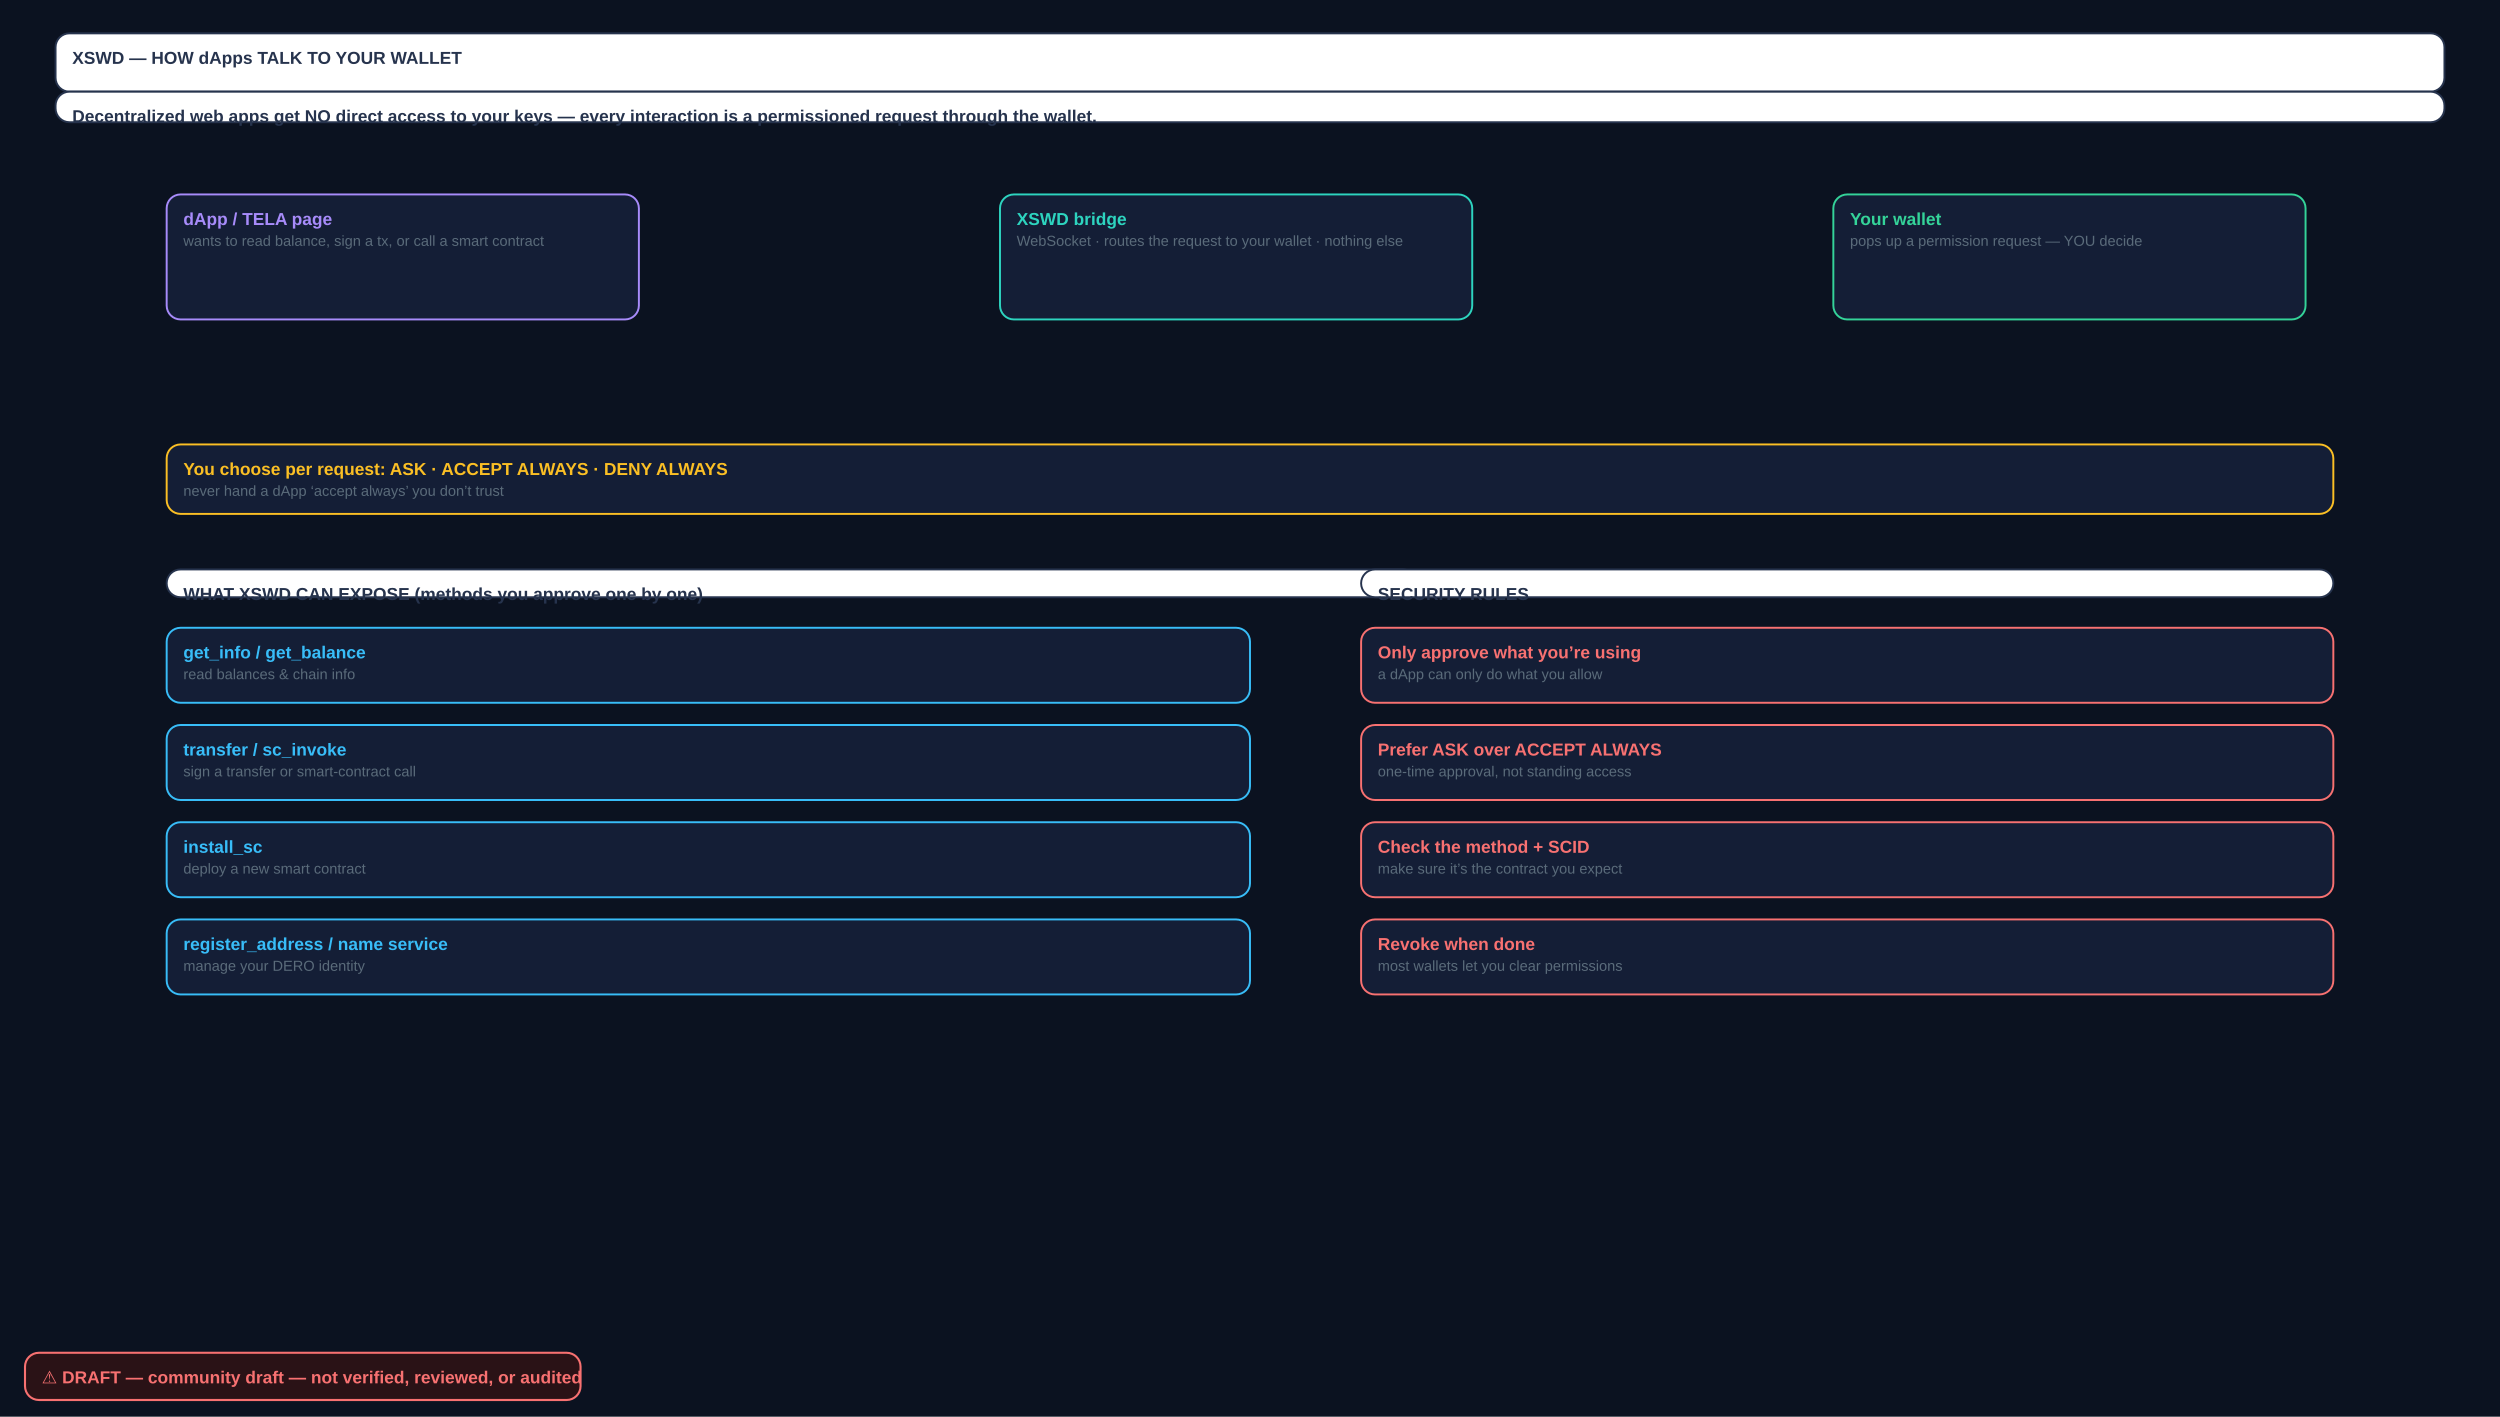
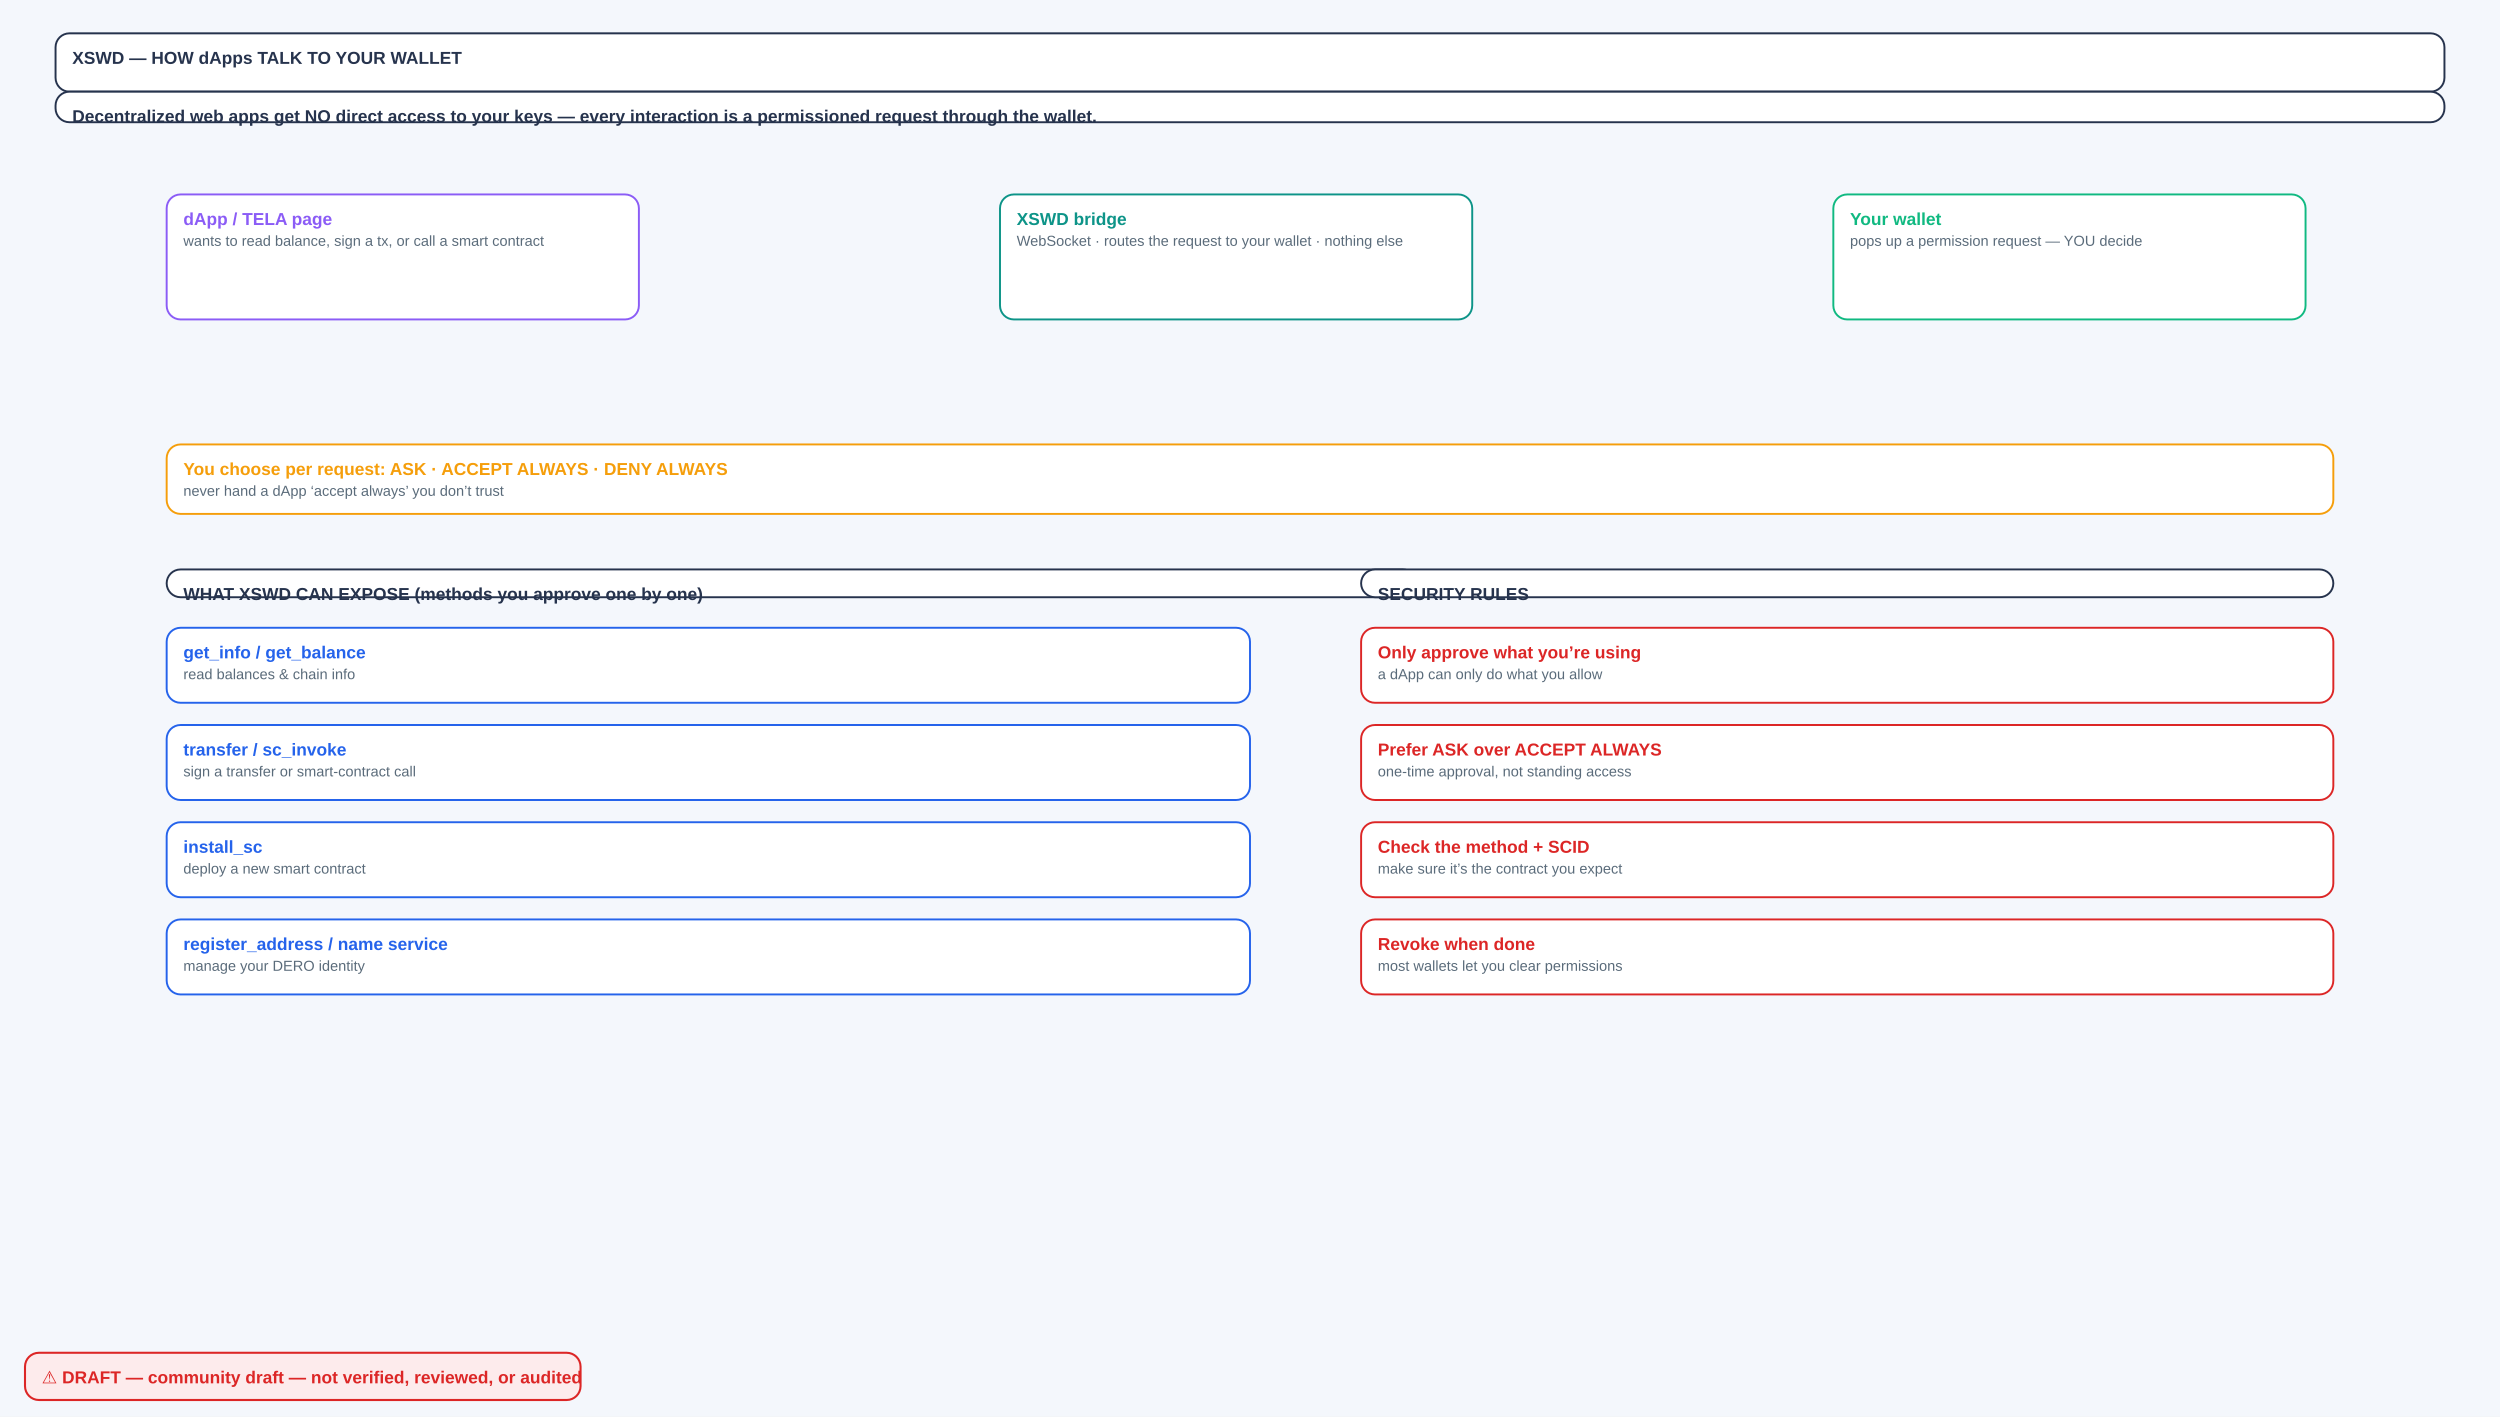
<svg xmlns="http://www.w3.org/2000/svg" width="1800" height="1020" viewBox="0 0 1800 1020" font-family="Segoe UI, Arial, sans-serif">
-   <rect x="0" y="0" width="1800" height="1020" fill="#0B1220" />
+   <rect x="0" y="0" width="1800" height="1020" fill="#F4F7FC" />
  <defs>
    <marker id="arr" viewBox="0 0 10 10" refX="8" refY="5" markerWidth="7" markerHeight="7" orient="auto-start-reverse">
      <path d="M0,0 L10,5 L0,10 z" fill="#38BDF8" />
    </marker>
  </defs>
-   <rect x="18.0" y="974.0" width="400.0" height="34.0" rx="10" fill="#2A1216" stroke="#F87171" stroke-width="1.5" />
-   <text x="30.0" y="996.0" font-size="12.5" font-weight="700" fill="#F87171">⚠️ DRAFT — community draft — not verified, reviewed, or audited</text>
+   <rect x="18.0" y="974.0" width="400.0" height="34.0" rx="10" fill="#FDEBEC" stroke="#DC2626" stroke-width="1.5" />
+   <text x="30.0" y="996.0" font-size="12.5" font-weight="700" fill="#DC2626">⚠️ DRAFT — community draft — not verified, reviewed, or audited</text>
  <rect x="40.0" y="24.0" width="1720.0" height="42.0" rx="10" fill="#FFFFFF" stroke="#26334D" stroke-width="1.4" />
  <text x="52.0" y="46.0" font-size="12.5" font-weight="700" fill="#26334D">XSWD — HOW dApps TALK TO YOUR WALLET</text>
  <rect x="40.0" y="66.0" width="1720.0" height="22.0" rx="10" fill="#FFFFFF" stroke="#26334D" stroke-width="1.4" />
  <text x="52.0" y="88.0" font-size="12.5" font-weight="700" fill="#26334D">Decentralized web apps get NO direct access to your keys — every interaction is a permissioned request through the wallet.</text>
-   <rect x="120.0" y="140.0" width="340.0" height="90.0" rx="10" fill="#141E36" stroke="#A78BFA" stroke-width="1.4" />
-   <text x="132.0" y="162.0" font-size="12.5" font-weight="700" fill="#A78BFA">dApp / TELA page</text>
+   <rect x="120.0" y="140.0" width="340.0" height="90.0" rx="10" fill="#FFFFFF" stroke="#8B5CF6" stroke-width="1.4" />
+   <text x="132.0" y="162.0" font-size="12.5" font-weight="700" fill="#8B5CF6">dApp / TELA page</text>
  <text x="132.0" y="177.0" font-size="10.5" font-weight="400" fill="#5A6B7A">wants to read balance, sign a tx, or call a smart contract</text>
-   <rect x="720.0" y="140.0" width="340.0" height="90.0" rx="10" fill="#141E36" stroke="#2DD4BF" stroke-width="1.4" />
-   <text x="732.0" y="162.0" font-size="12.5" font-weight="700" fill="#2DD4BF">XSWD bridge</text>
+   <rect x="720.0" y="140.0" width="340.0" height="90.0" rx="10" fill="#FFFFFF" stroke="#0D9488" stroke-width="1.4" />
+   <text x="732.0" y="162.0" font-size="12.5" font-weight="700" fill="#0D9488">XSWD bridge</text>
  <text x="732.0" y="177.0" font-size="10.5" font-weight="400" fill="#5A6B7A">WebSocket · routes the request to your wallet · nothing else</text>
-   <rect x="1320.0" y="140.0" width="340.0" height="90.0" rx="10" fill="#141E36" stroke="#34D399" stroke-width="1.4" />
-   <text x="1332.0" y="162.0" font-size="12.5" font-weight="700" fill="#34D399">Your wallet</text>
+   <rect x="1320.0" y="140.0" width="340.0" height="90.0" rx="10" fill="#FFFFFF" stroke="#10B981" stroke-width="1.4" />
+   <text x="1332.0" y="162.0" font-size="12.5" font-weight="700" fill="#10B981">Your wallet</text>
  <text x="1332.0" y="177.0" font-size="10.5" font-weight="400" fill="#5A6B7A">pops up a permission request — YOU decide</text>
-   <rect x="120.0" y="320.0" width="1560.0" height="50.0" rx="10" fill="#141E36" stroke="#FBBF24" stroke-width="1.4" />
-   <text x="132.0" y="342.0" font-size="12.5" font-weight="700" fill="#FBBF24">You choose per request:  ASK  ·  ACCEPT ALWAYS  ·  DENY ALWAYS</text>
+   <rect x="120.0" y="320.0" width="1560.0" height="50.0" rx="10" fill="#FFFFFF" stroke="#F59E0B" stroke-width="1.4" />
+   <text x="132.0" y="342.0" font-size="12.5" font-weight="700" fill="#F59E0B">You choose per request:  ASK  ·  ACCEPT ALWAYS  ·  DENY ALWAYS</text>
  <text x="132.0" y="357.0" font-size="10.5" font-weight="400" fill="#5A6B7A">never hand a dApp ‘accept always’ you don’t trust</text>
  <rect x="120.0" y="410.0" width="900.0" height="20.0" rx="10" fill="#FFFFFF" stroke="#26334D" stroke-width="1.4" />
  <text x="132.0" y="432.0" font-size="12.5" font-weight="700" fill="#26334D">WHAT XSWD CAN EXPOSE (methods you approve one by one)</text>
-   <rect x="120.0" y="452.0" width="780.0" height="54.0" rx="10" fill="#141E36" stroke="#38BDF8" stroke-width="1.4" />
-   <text x="132.0" y="474.0" font-size="12.5" font-weight="700" fill="#38BDF8">get_info / get_balance</text>
+   <rect x="120.0" y="452.0" width="780.0" height="54.0" rx="10" fill="#FFFFFF" stroke="#2563EB" stroke-width="1.4" />
+   <text x="132.0" y="474.0" font-size="12.5" font-weight="700" fill="#2563EB">get_info / get_balance</text>
  <text x="132.0" y="489.0" font-size="10.5" font-weight="400" fill="#5A6B7A">read balances &amp; chain info</text>
-   <rect x="120.0" y="522.0" width="780.0" height="54.0" rx="10" fill="#141E36" stroke="#38BDF8" stroke-width="1.4" />
-   <text x="132.0" y="544.0" font-size="12.5" font-weight="700" fill="#38BDF8">transfer / sc_invoke</text>
+   <rect x="120.0" y="522.0" width="780.0" height="54.0" rx="10" fill="#FFFFFF" stroke="#2563EB" stroke-width="1.4" />
+   <text x="132.0" y="544.0" font-size="12.5" font-weight="700" fill="#2563EB">transfer / sc_invoke</text>
  <text x="132.0" y="559.0" font-size="10.5" font-weight="400" fill="#5A6B7A">sign a transfer or smart-contract call</text>
-   <rect x="120.0" y="592.0" width="780.0" height="54.0" rx="10" fill="#141E36" stroke="#38BDF8" stroke-width="1.4" />
-   <text x="132.0" y="614.0" font-size="12.5" font-weight="700" fill="#38BDF8">install_sc</text>
+   <rect x="120.0" y="592.0" width="780.0" height="54.0" rx="10" fill="#FFFFFF" stroke="#2563EB" stroke-width="1.4" />
+   <text x="132.0" y="614.0" font-size="12.5" font-weight="700" fill="#2563EB">install_sc</text>
  <text x="132.0" y="629.0" font-size="10.5" font-weight="400" fill="#5A6B7A">deploy a new smart contract</text>
-   <rect x="120.0" y="662.0" width="780.0" height="54.0" rx="10" fill="#141E36" stroke="#38BDF8" stroke-width="1.4" />
-   <text x="132.0" y="684.0" font-size="12.5" font-weight="700" fill="#38BDF8">register_address / name service</text>
+   <rect x="120.0" y="662.0" width="780.0" height="54.0" rx="10" fill="#FFFFFF" stroke="#2563EB" stroke-width="1.4" />
+   <text x="132.0" y="684.0" font-size="12.5" font-weight="700" fill="#2563EB">register_address / name service</text>
  <text x="132.0" y="699.0" font-size="10.5" font-weight="400" fill="#5A6B7A">manage your DERO identity</text>
  <rect x="980.0" y="410.0" width="700.0" height="20.0" rx="10" fill="#FFFFFF" stroke="#26334D" stroke-width="1.4" />
  <text x="992.0" y="432.0" font-size="12.5" font-weight="700" fill="#26334D">SECURITY RULES</text>
-   <rect x="980.0" y="452.0" width="700.0" height="54.0" rx="10" fill="#141E36" stroke="#F87171" stroke-width="1.4" />
-   <text x="992.0" y="474.0" font-size="12.5" font-weight="700" fill="#F87171">Only approve what you’re using</text>
+   <rect x="980.0" y="452.0" width="700.0" height="54.0" rx="10" fill="#FFFFFF" stroke="#DC2626" stroke-width="1.4" />
+   <text x="992.0" y="474.0" font-size="12.5" font-weight="700" fill="#DC2626">Only approve what you’re using</text>
  <text x="992.0" y="489.0" font-size="10.5" font-weight="400" fill="#5A6B7A">a dApp can only do what you allow</text>
-   <rect x="980.0" y="522.0" width="700.0" height="54.0" rx="10" fill="#141E36" stroke="#F87171" stroke-width="1.4" />
-   <text x="992.0" y="544.0" font-size="12.5" font-weight="700" fill="#F87171">Prefer ASK over ACCEPT ALWAYS</text>
+   <rect x="980.0" y="522.0" width="700.0" height="54.0" rx="10" fill="#FFFFFF" stroke="#DC2626" stroke-width="1.4" />
+   <text x="992.0" y="544.0" font-size="12.5" font-weight="700" fill="#DC2626">Prefer ASK over ACCEPT ALWAYS</text>
  <text x="992.0" y="559.0" font-size="10.5" font-weight="400" fill="#5A6B7A">one-time approval, not standing access</text>
-   <rect x="980.0" y="592.0" width="700.0" height="54.0" rx="10" fill="#141E36" stroke="#F87171" stroke-width="1.4" />
-   <text x="992.0" y="614.0" font-size="12.5" font-weight="700" fill="#F87171">Check the method + SCID</text>
+   <rect x="980.0" y="592.0" width="700.0" height="54.0" rx="10" fill="#FFFFFF" stroke="#DC2626" stroke-width="1.4" />
+   <text x="992.0" y="614.0" font-size="12.5" font-weight="700" fill="#DC2626">Check the method + SCID</text>
  <text x="992.0" y="629.0" font-size="10.5" font-weight="400" fill="#5A6B7A">make sure it’s the contract you expect</text>
-   <rect x="980.0" y="662.0" width="700.0" height="54.0" rx="10" fill="#141E36" stroke="#F87171" stroke-width="1.4" />
-   <text x="992.0" y="684.0" font-size="12.5" font-weight="700" fill="#F87171">Revoke when done</text>
+   <rect x="980.0" y="662.0" width="700.0" height="54.0" rx="10" fill="#FFFFFF" stroke="#DC2626" stroke-width="1.4" />
+   <text x="992.0" y="684.0" font-size="12.5" font-weight="700" fill="#DC2626">Revoke when done</text>
  <text x="992.0" y="699.0" font-size="10.5" font-weight="400" fill="#5A6B7A">most wallets let you clear permissions</text>
</svg>
